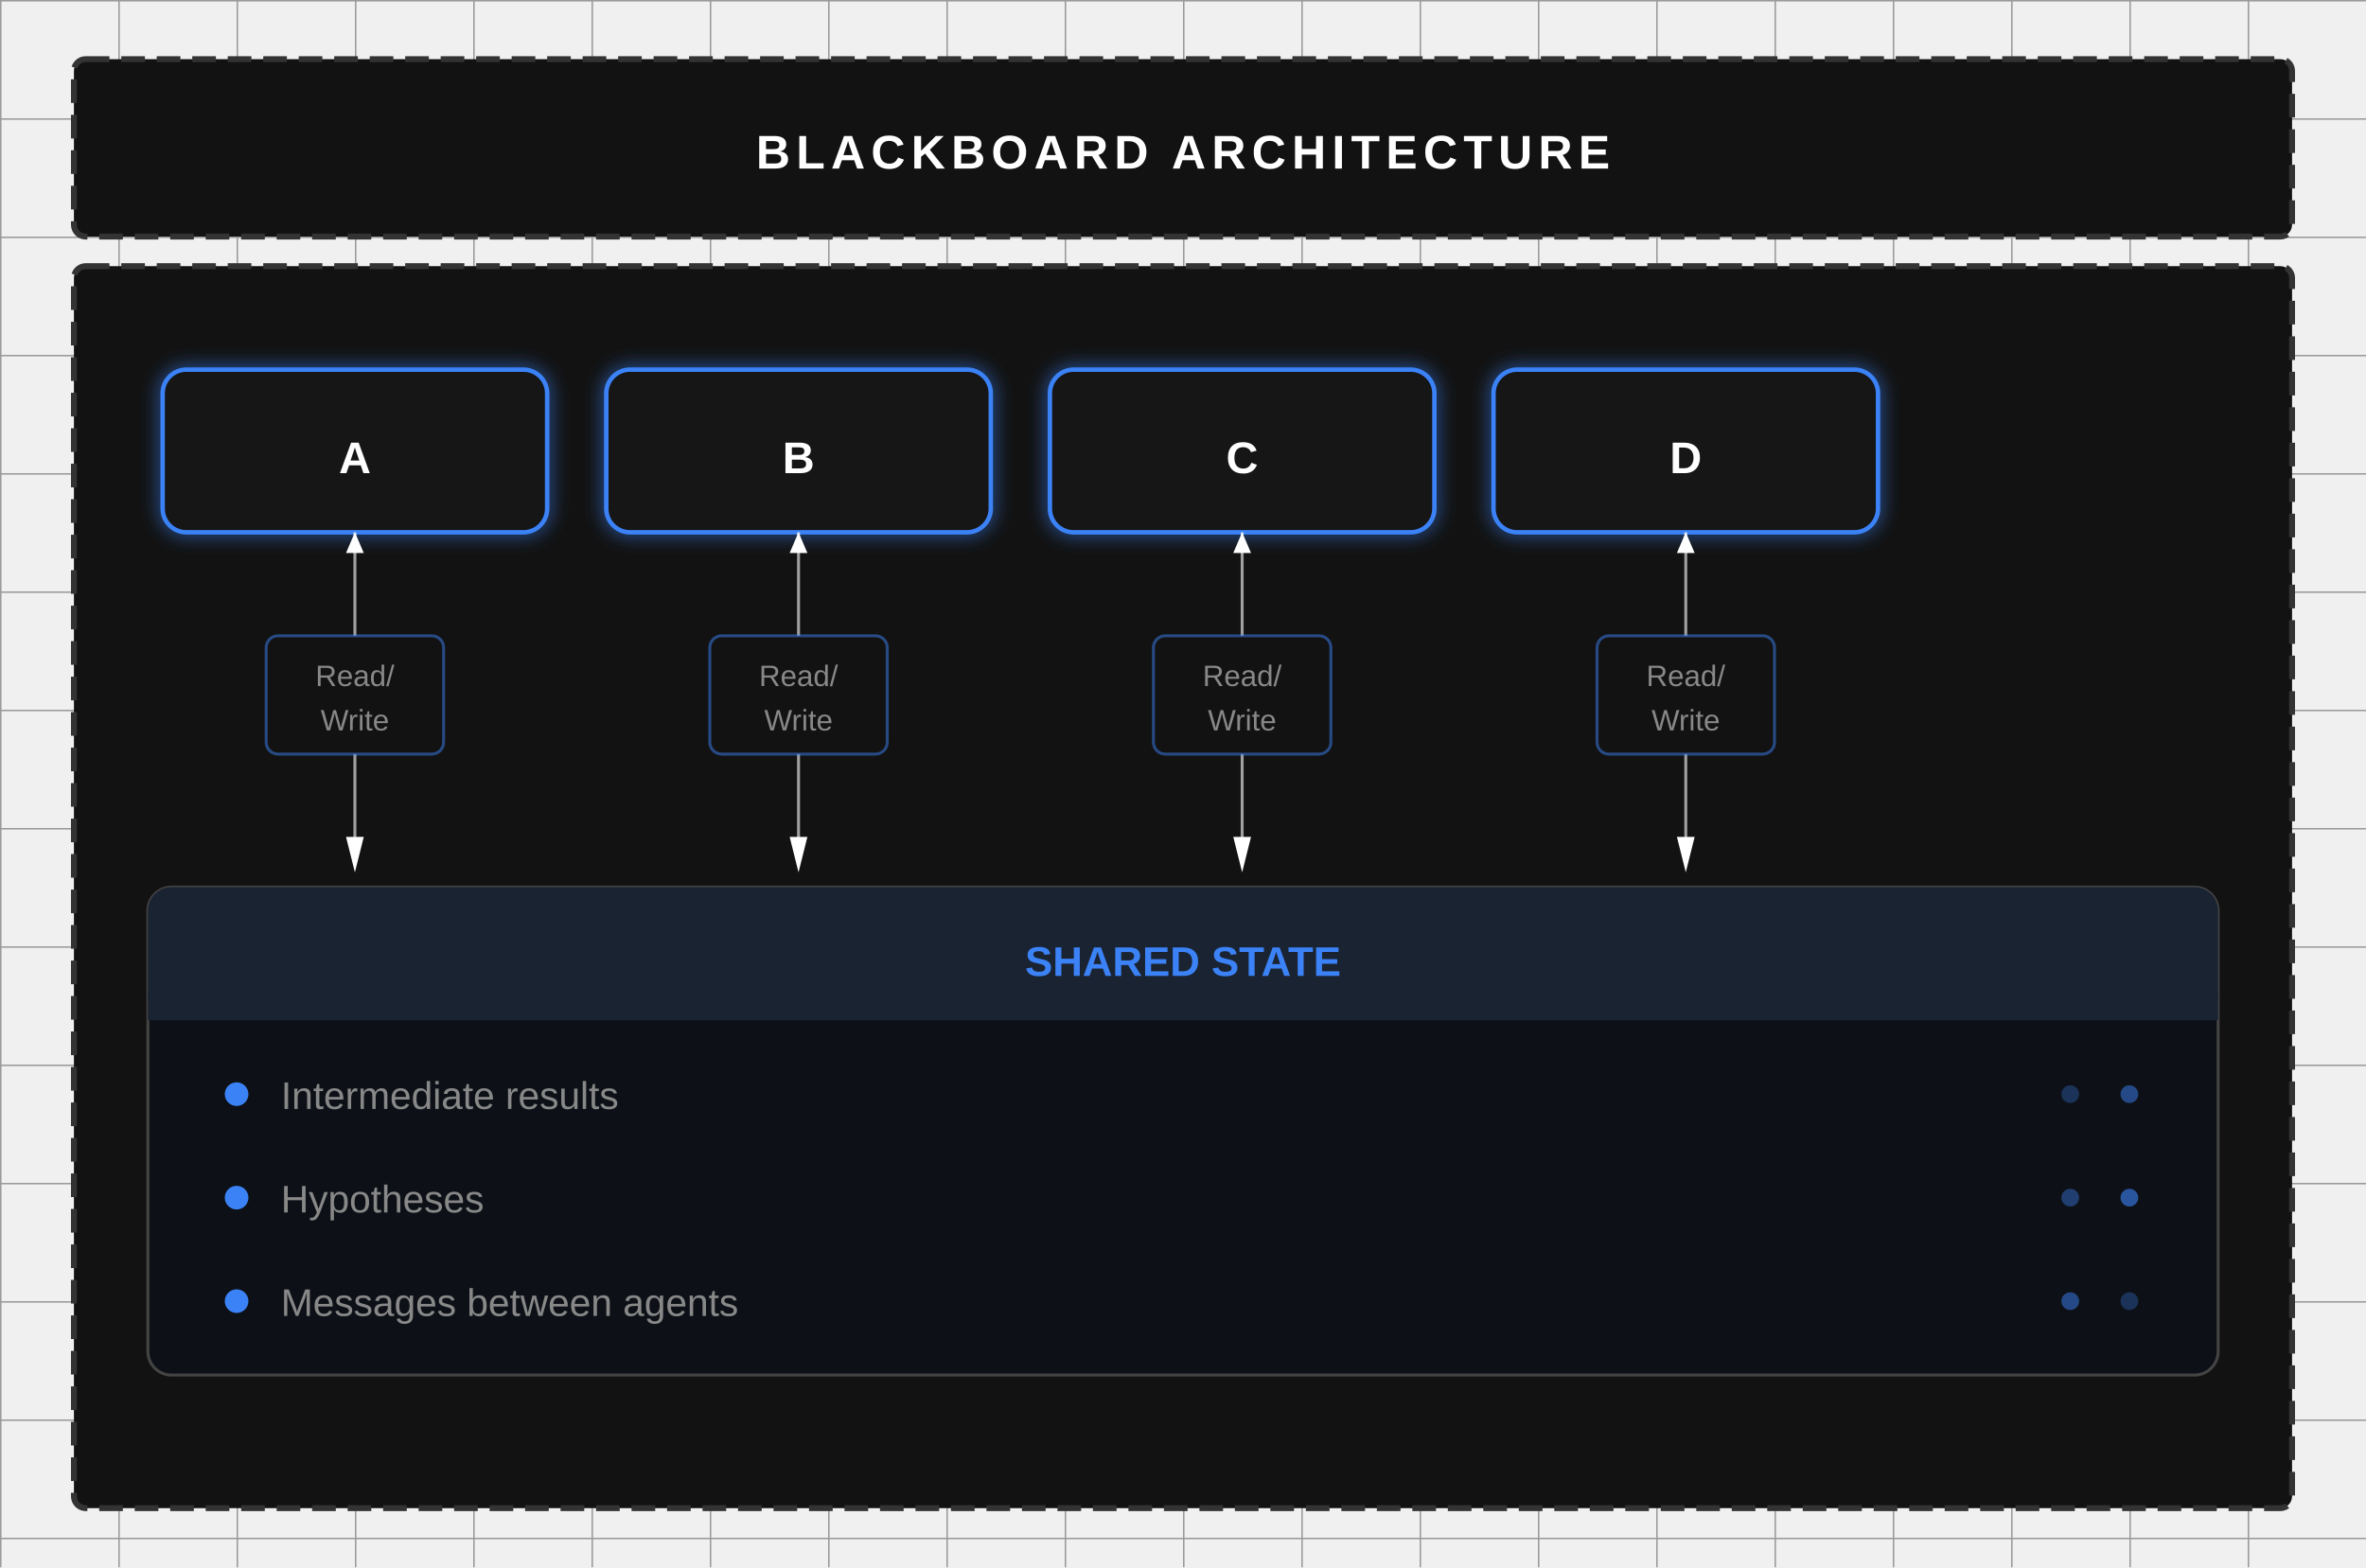
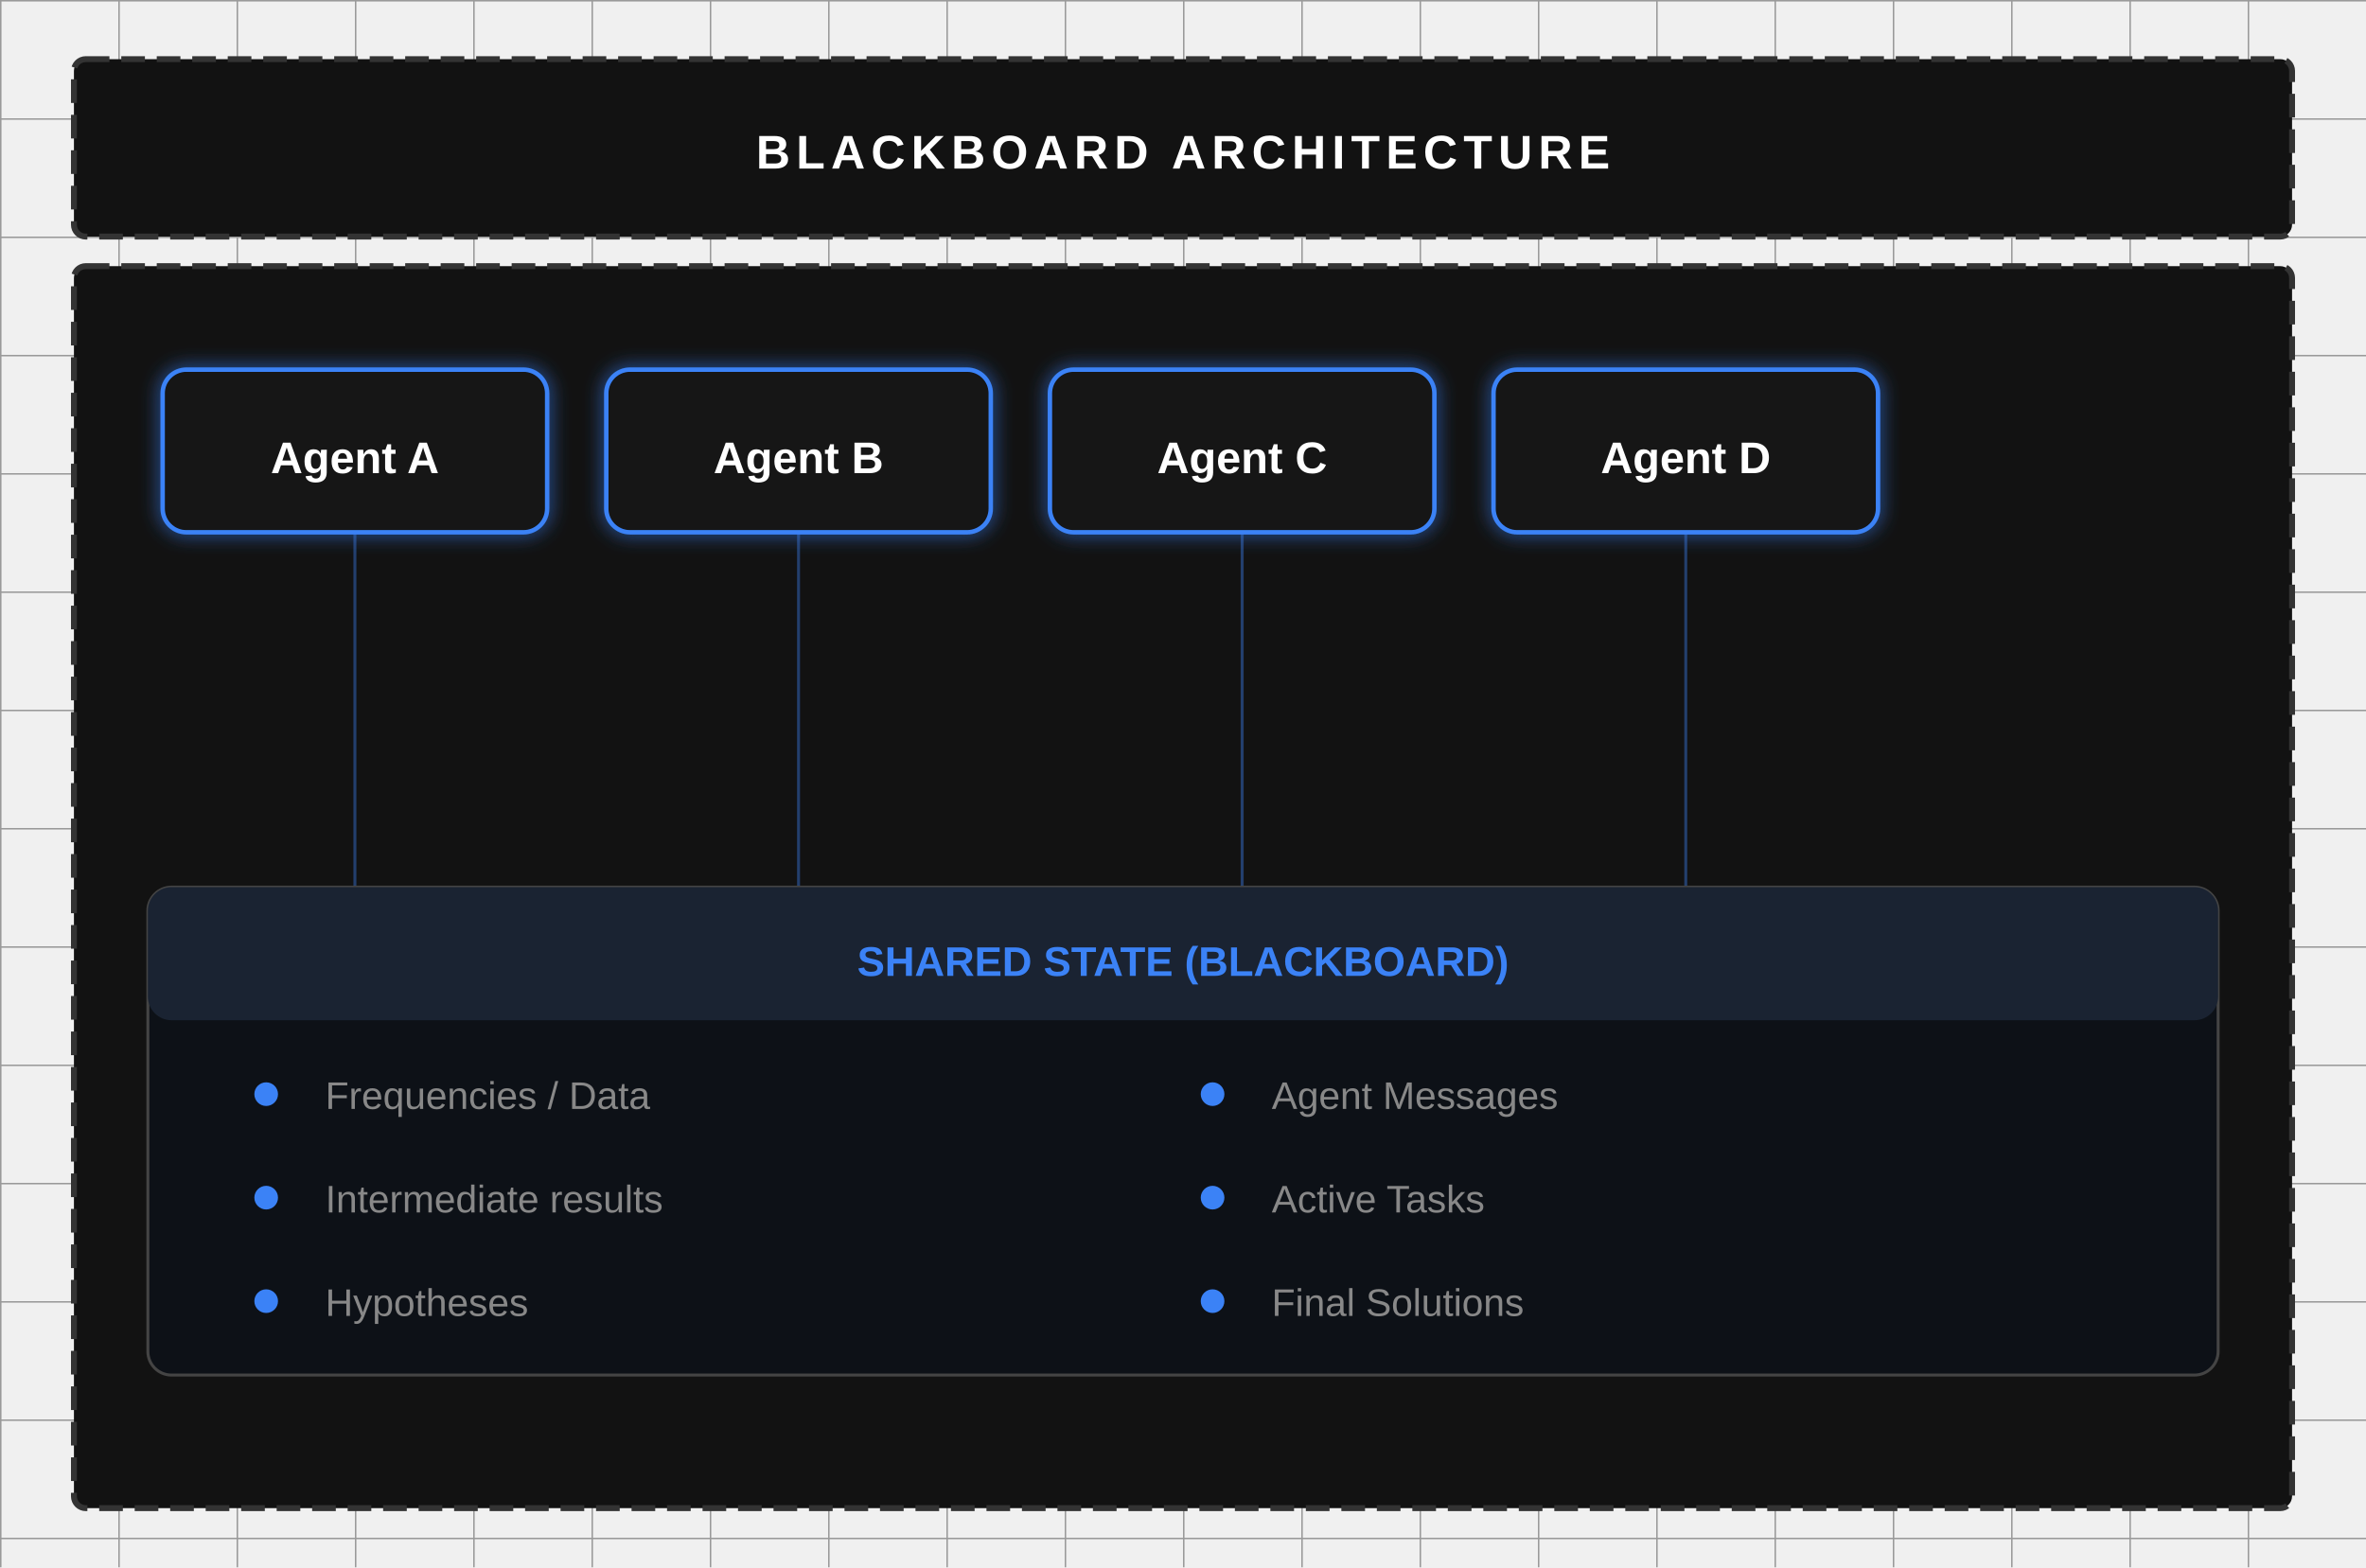
<svg xmlns="http://www.w3.org/2000/svg" viewBox="0 0 800 530" width="800" height="530">
  <defs>
    <pattern id="grid" width="40" height="40" patternUnits="userSpaceOnUse">
      <path d="M 40 0 L 0 0 0 40" fill="none" stroke="#1a1a1a" stroke-width="1" />
    </pattern>
    <filter id="glow" x="-50%" y="-50%" width="200%" height="200%">
      <feGaussianBlur stdDeviation="3" result="coloredBlur" />
      <feMerge>
        <feMergeNode in="coloredBlur" />
        <feMergeNode in="SourceGraphic" />
      </feMerge>
    </filter>
-     <linearGradient id="lineGrad" x1="0%" y1="0%" x2="0%" y2="100%">
-       <stop offset="0%" style="stop-color:#3b82f6;stop-opacity:0.8" />
-       <stop offset="100%" style="stop-color:#3b82f6;stop-opacity:0.3" />
-     </linearGradient>
  </defs>
  <rect width="800" height="530" fill="none" />
  <rect width="800" height="530" fill="url(#grid)" opacity="0.4" />
  <rect x="25" y="20" width="750" height="60" rx="4" fill="#121212" stroke="#333333" stroke-width="2" stroke-dasharray="8,4" />
  <text x="400" y="57" font-family="Arial, sans-serif" font-size="16" font-weight="bold" fill="#ffffff" text-anchor="middle" letter-spacing="2">BLACKBOARD ARCHITECTURE</text>
  <rect x="25" y="90" width="750" height="420" rx="4" fill="#121212" stroke="#333333" stroke-width="2" stroke-dasharray="8,4" />
  <rect x="55" y="125" width="130" height="55" rx="8" fill="#141414" stroke="#3b82f6" stroke-width="1.5" filter="url(#glow)" />
-   <text x="120" y="160" font-family="Arial, sans-serif" font-size="15" font-weight="bold" fill="#ffffff" text-anchor="middle">A</text>
+   <text x="120" y="160" font-family="Arial, sans-serif" font-size="15" font-weight="bold" fill="#ffffff" text-anchor="middle">Agent A</text>
  <rect x="205" y="125" width="130" height="55" rx="8" fill="#141414" stroke="#3b82f6" stroke-width="1.5" filter="url(#glow)" />
-   <text x="270" y="160" font-family="Arial, sans-serif" font-size="15" font-weight="bold" fill="#ffffff" text-anchor="middle">B</text>
+   <text x="270" y="160" font-family="Arial, sans-serif" font-size="15" font-weight="bold" fill="#ffffff" text-anchor="middle">Agent B</text>
  <rect x="355" y="125" width="130" height="55" rx="8" fill="#141414" stroke="#3b82f6" stroke-width="1.5" filter="url(#glow)" />
-   <text x="420" y="160" font-family="Arial, sans-serif" font-size="15" font-weight="bold" fill="#ffffff" text-anchor="middle">C</text>
+   <text x="420" y="160" font-family="Arial, sans-serif" font-size="15" font-weight="bold" fill="#ffffff" text-anchor="middle">Agent C</text>
  <rect x="505" y="125" width="130" height="55" rx="8" fill="#141414" stroke="#3b82f6" stroke-width="1.5" filter="url(#glow)" />
-   <text x="570" y="160" font-family="Arial, sans-serif" font-size="15" font-weight="bold" fill="#ffffff" text-anchor="middle">D</text>
-   <line x1="120" y1="180" x2="120" y2="215" stroke="#ffffff" stroke-width="1" opacity="0.6" />
-   <line x1="120" y1="255" x2="120" y2="290" stroke="#ffffff" stroke-width="1" opacity="0.6" />
-   <polygon points="117,187 120,180 123,187" fill="#ffffff" />
-   <polygon points="117,283 120,295 123,283" fill="#ffffff" />
-   <rect x="90" y="215" width="60" height="40" rx="4" fill="none" stroke="#3b82f6" stroke-width="1" opacity="0.5" />
-   <text x="120" y="232" font-family="Arial, sans-serif" font-size="10" fill="#888888" text-anchor="middle">Read/</text>
-   <text x="120" y="247" font-family="Arial, sans-serif" font-size="10" fill="#888888" text-anchor="middle">Write</text>
-   <line x1="270" y1="180" x2="270" y2="215" stroke="#ffffff" stroke-width="1" opacity="0.6" />
-   <line x1="270" y1="255" x2="270" y2="290" stroke="#ffffff" stroke-width="1" opacity="0.6" />
-   <polygon points="267,187 270,180 273,187" fill="#ffffff" />
-   <polygon points="267,283 270,295 273,283" fill="#ffffff" />
-   <rect x="240" y="215" width="60" height="40" rx="4" fill="none" stroke="#3b82f6" stroke-width="1" opacity="0.5" />
-   <text x="270" y="232" font-family="Arial, sans-serif" font-size="10" fill="#888888" text-anchor="middle">Read/</text>
-   <text x="270" y="247" font-family="Arial, sans-serif" font-size="10" fill="#888888" text-anchor="middle">Write</text>
-   <line x1="420" y1="180" x2="420" y2="215" stroke="#ffffff" stroke-width="1" opacity="0.6" />
-   <line x1="420" y1="255" x2="420" y2="290" stroke="#ffffff" stroke-width="1" opacity="0.6" />
-   <polygon points="417,187 420,180 423,187" fill="#ffffff" />
-   <polygon points="417,283 420,295 423,283" fill="#ffffff" />
-   <rect x="390" y="215" width="60" height="40" rx="4" fill="none" stroke="#3b82f6" stroke-width="1" opacity="0.5" />
-   <text x="420" y="232" font-family="Arial, sans-serif" font-size="10" fill="#888888" text-anchor="middle">Read/</text>
-   <text x="420" y="247" font-family="Arial, sans-serif" font-size="10" fill="#888888" text-anchor="middle">Write</text>
-   <line x1="570" y1="180" x2="570" y2="215" stroke="#ffffff" stroke-width="1" opacity="0.6" />
-   <line x1="570" y1="255" x2="570" y2="290" stroke="#ffffff" stroke-width="1" opacity="0.6" />
-   <polygon points="567,187 570,180 573,187" fill="#ffffff" />
-   <polygon points="567,283 570,295 573,283" fill="#ffffff" />
-   <rect x="540" y="215" width="60" height="40" rx="4" fill="none" stroke="#3b82f6" stroke-width="1" opacity="0.5" />
-   <text x="570" y="232" font-family="Arial, sans-serif" font-size="10" fill="#888888" text-anchor="middle">Read/</text>
-   <text x="570" y="247" font-family="Arial, sans-serif" font-size="10" fill="#888888" text-anchor="middle">Write</text>
+   <text x="570" y="160" font-family="Arial, sans-serif" font-size="15" font-weight="bold" fill="#ffffff" text-anchor="middle">Agent D</text>
+   <path d="M 120 180 V 300 M 270 180 V 300 M 420 180 V 300 M 570 180 V 300" stroke="#3b82f6" stroke-width="1" opacity="0.4" />
  <rect x="50" y="300" width="700" height="165" rx="8" fill="#0d1117" stroke="#444444" stroke-width="1" />
  <rect x="50" y="300" width="700" height="45" rx="8" fill="#1a2332" />
-   <rect x="50" y="335" width="700" height="10" fill="#1a2332" />
-   <text x="400" y="330" font-family="Arial, sans-serif" font-size="14" font-weight="bold" fill="#3b82f6" text-anchor="middle">SHARED STATE</text>
-   <circle cx="80" cy="370" r="4" fill="#3b82f6" />
-   <text x="95" y="375" font-family="Arial, sans-serif" font-size="13" fill="#888888">Intermediate results</text>
-   <circle cx="80" cy="405" r="4" fill="#3b82f6" />
-   <text x="95" y="410" font-family="Arial, sans-serif" font-size="13" fill="#888888">Hypotheses</text>
-   <circle cx="80" cy="440" r="4" fill="#3b82f6" />
-   <text x="95" y="445" font-family="Arial, sans-serif" font-size="13" fill="#888888">Messages between agents</text>
-   <circle cx="700" cy="370" r="3" fill="#3b82f6" opacity="0.3" />
-   <circle cx="720" cy="370" r="3" fill="#3b82f6" opacity="0.5" />
-   <circle cx="700" cy="405" r="3" fill="#3b82f6" opacity="0.4" />
-   <circle cx="720" cy="405" r="3" fill="#3b82f6" opacity="0.6" />
-   <circle cx="700" cy="440" r="3" fill="#3b82f6" opacity="0.5" />
-   <circle cx="720" cy="440" r="3" fill="#3b82f6" opacity="0.3" />
+   <text x="400" y="330" font-family="Arial, sans-serif" font-size="14" font-weight="bold" fill="#3b82f6" text-anchor="middle">SHARED STATE (BLACKBOARD)</text>
+   <circle cx="90" cy="370" r="4" fill="#3b82f6" />
+   <text x="110" y="375" font-family="Arial, sans-serif" font-size="13" fill="#888888">Frequencies / Data</text>
+   <circle cx="90" cy="405" r="4" fill="#3b82f6" />
+   <text x="110" y="410" font-family="Arial, sans-serif" font-size="13" fill="#888888">Intermediate results</text>
+   <circle cx="90" cy="440" r="4" fill="#3b82f6" />
+   <text x="110" y="445" font-family="Arial, sans-serif" font-size="13" fill="#888888">Hypotheses</text>
+   <circle cx="410" cy="370" r="4" fill="#3b82f6" />
+   <text x="430" y="375" font-family="Arial, sans-serif" font-size="13" fill="#888888">Agent Messages</text>
+   <circle cx="410" cy="405" r="4" fill="#3b82f6" />
+   <text x="430" y="410" font-family="Arial, sans-serif" font-size="13" fill="#888888">Active Tasks</text>
+   <circle cx="410" cy="440" r="4" fill="#3b82f6" />
+   <text x="430" y="445" font-family="Arial, sans-serif" font-size="13" fill="#888888">Final Solutions</text>
</svg>
